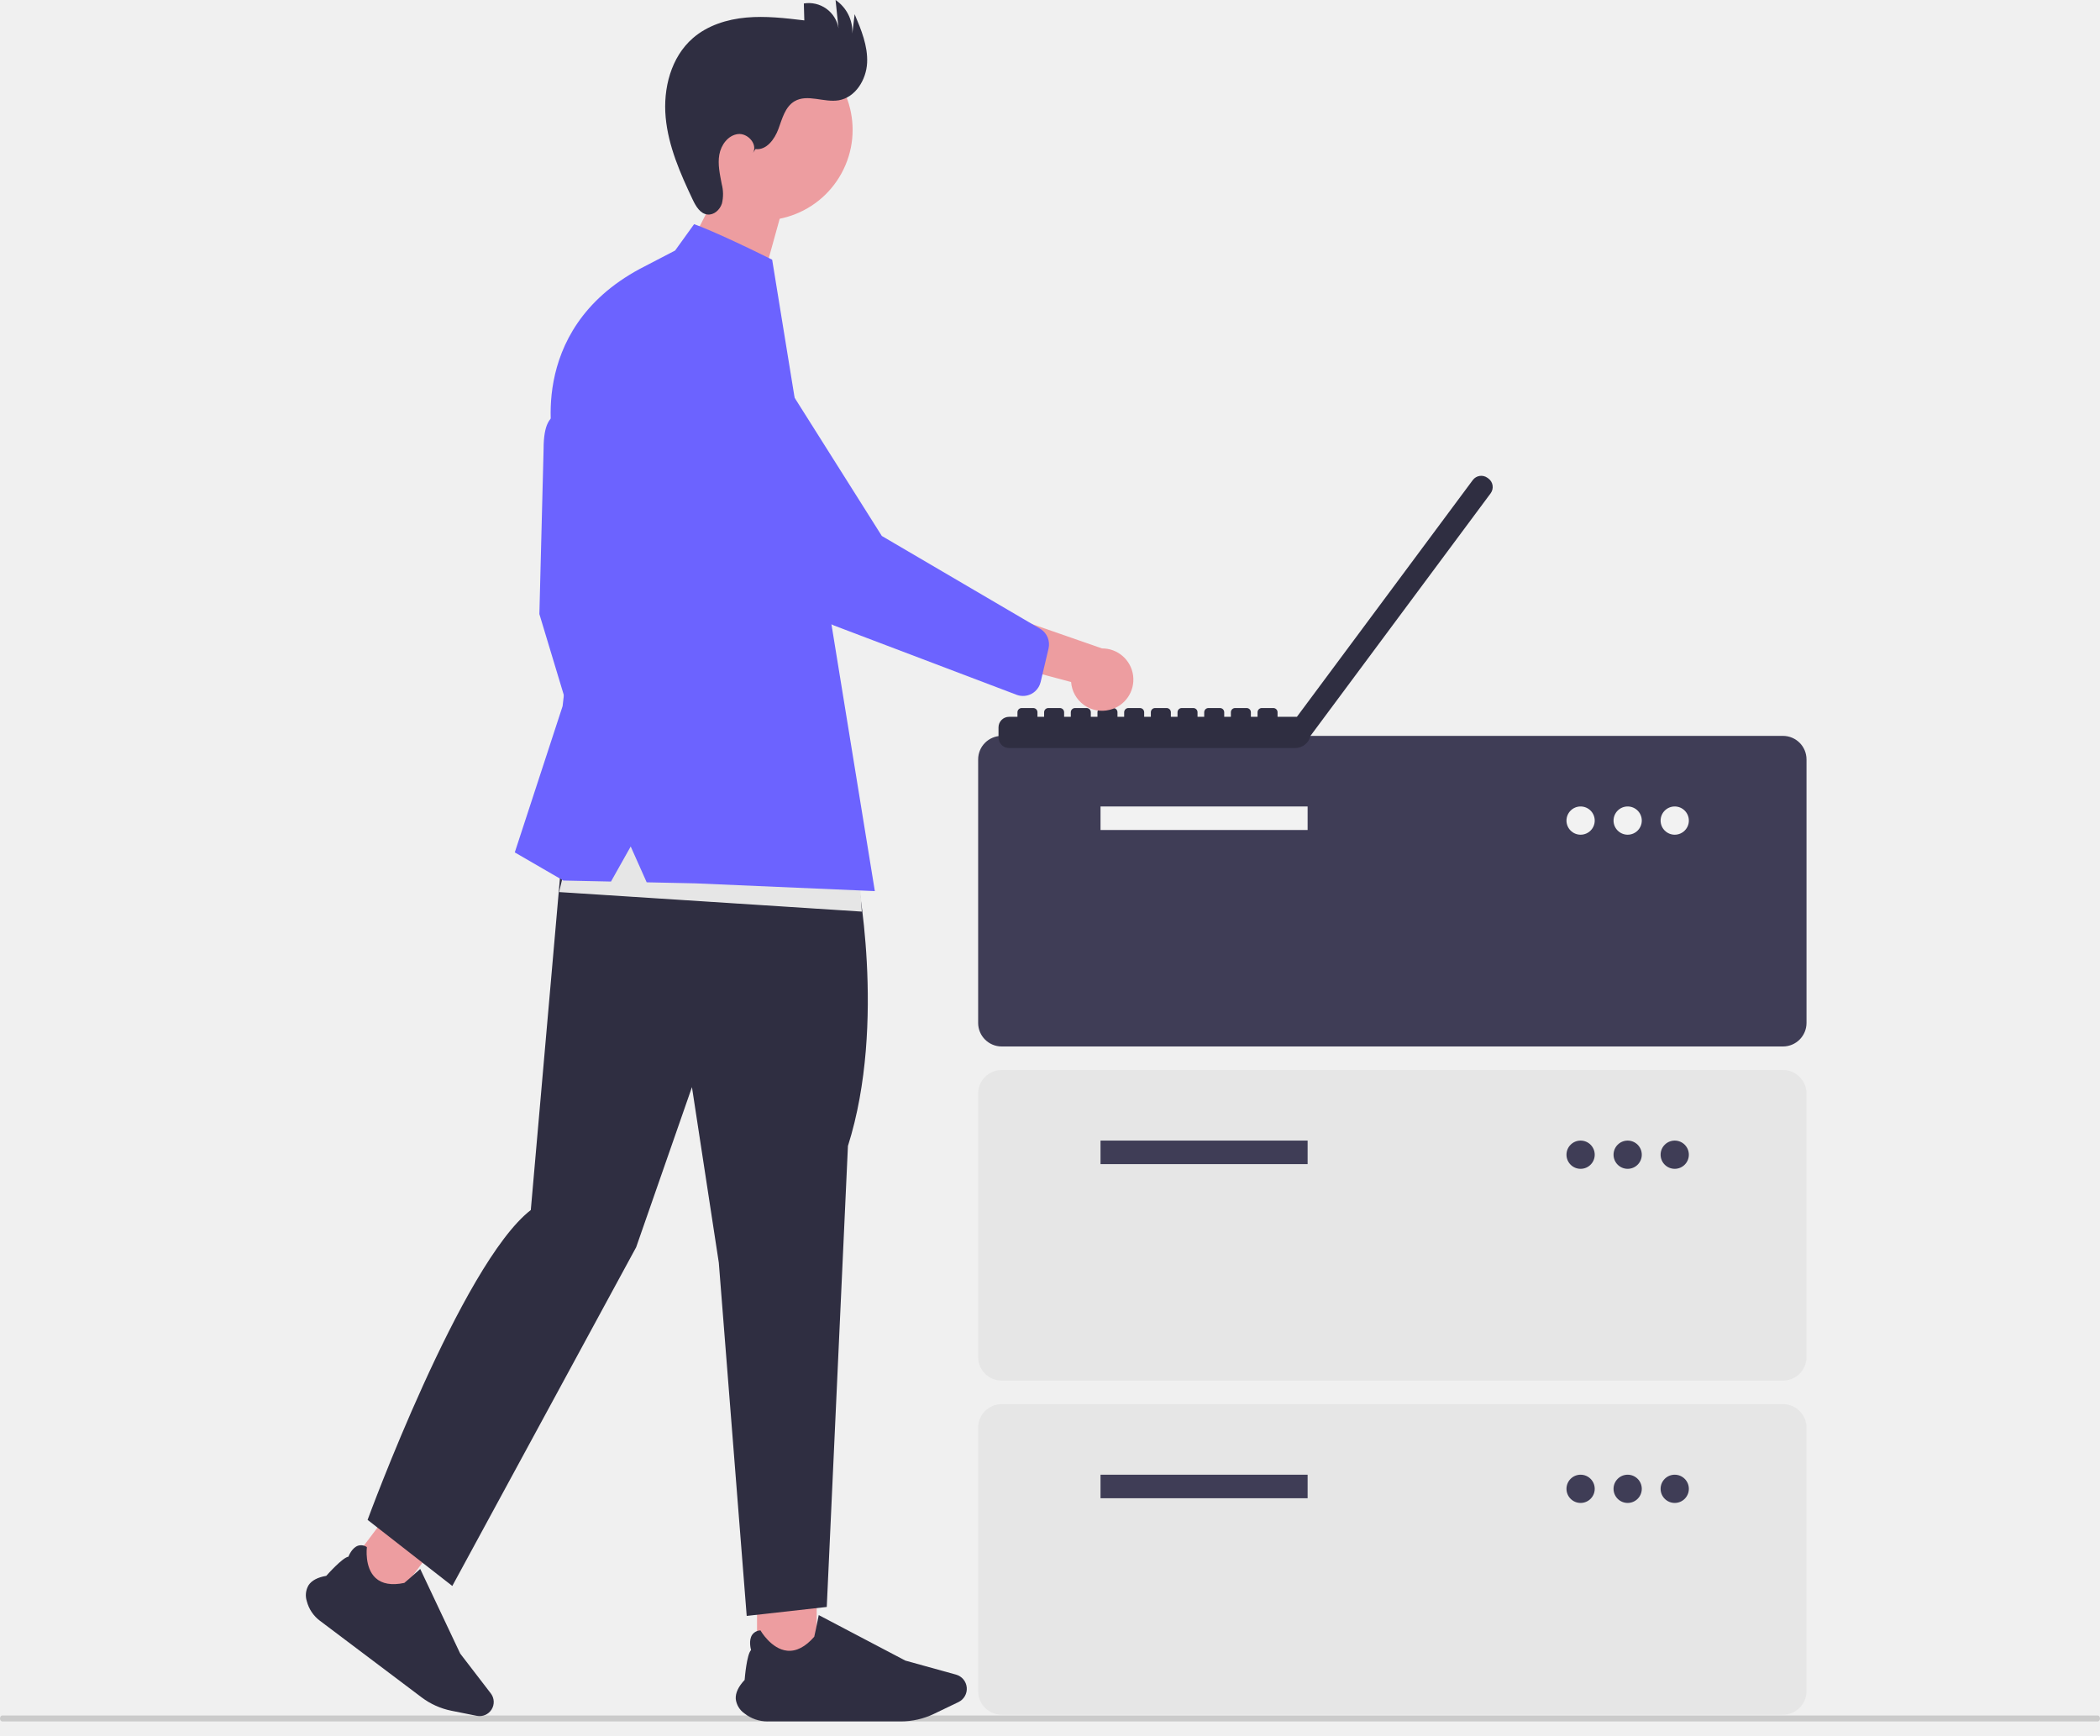
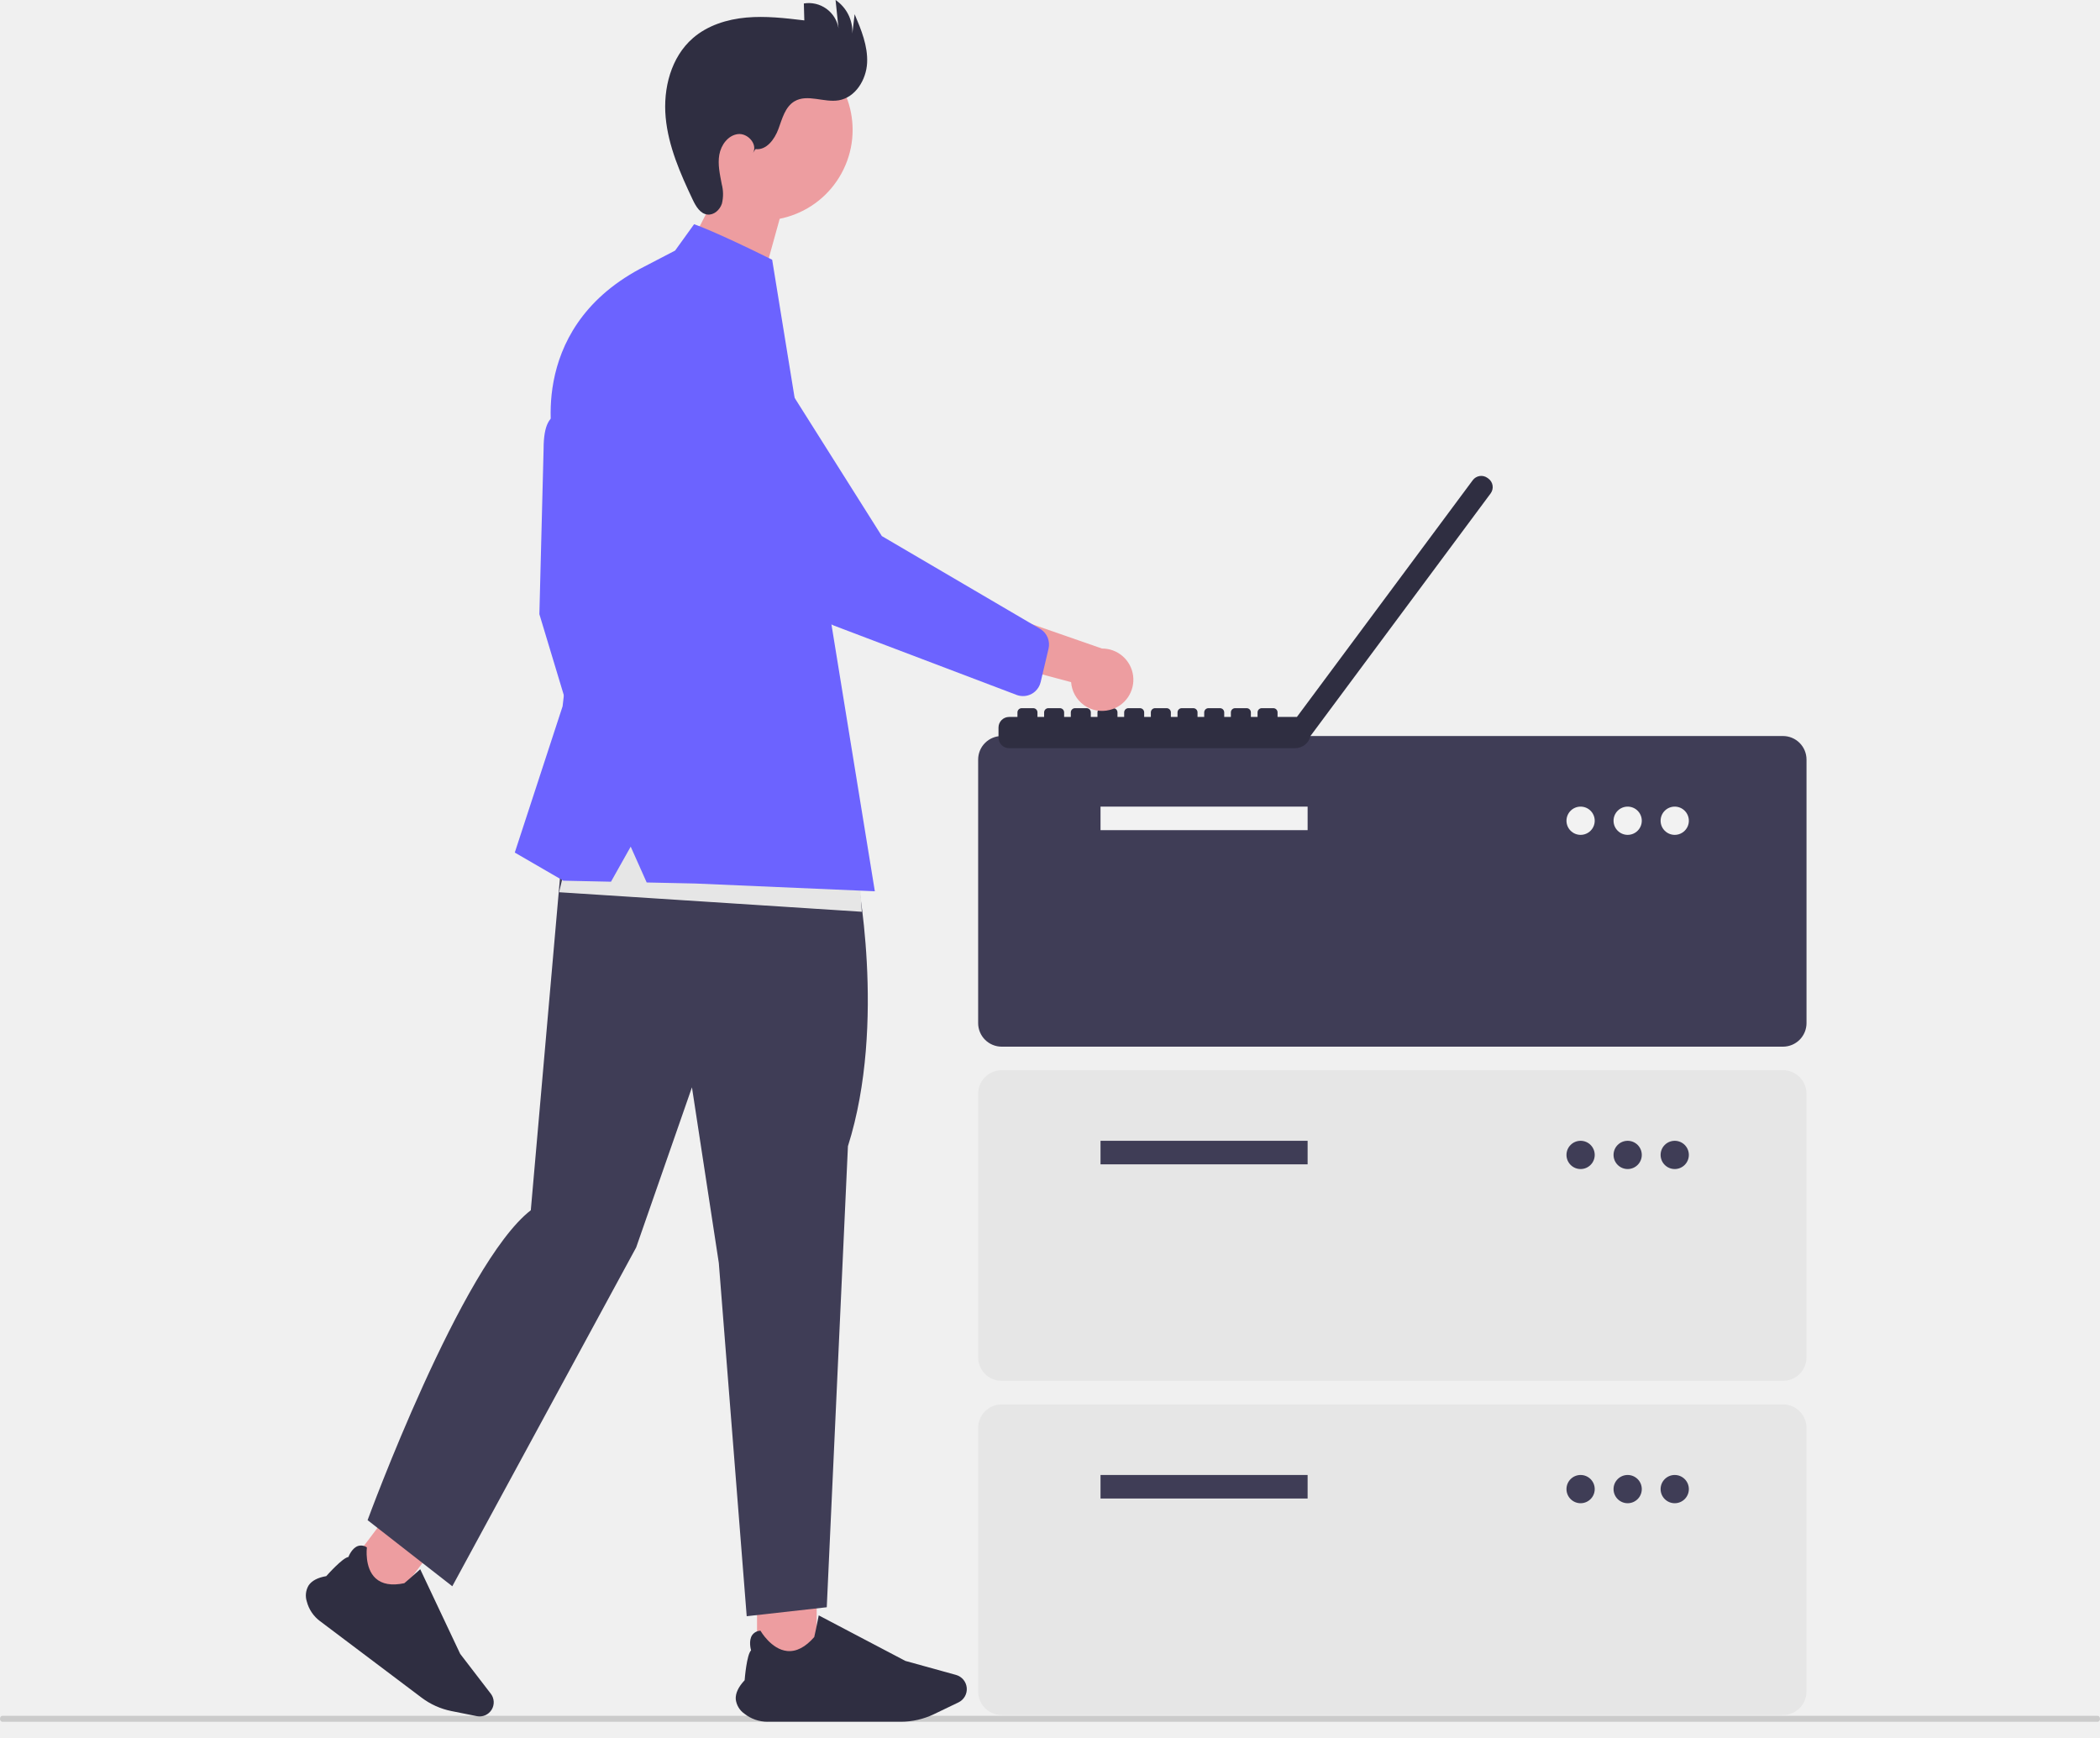
- <svg xmlns="http://www.w3.org/2000/svg" width="800" height="661.187" viewBox="0 0 800 661.187" role="img">
-   <g id="devops_illustration" transform="translate(-604 -249.388)">
-     <path id="floor" d="M926.654,741.64H128.347c-.468,0-.847-.5-.847-1.126s.379-1.126.847-1.126H926.654c.467,0,.847.5.847,1.126S927.121,741.64,926.654,741.64Z" transform="translate(476.5 163.634)" fill="#cbcbcb" />
-     <path id="hand_1" d="M4.753,0,28.6,6.653,21.925,30.746l-30.4-5.01Z" transform="translate(874.453 318.765)" fill="#ed9da0" />
-     <rect id="foot_1" width="21.736" height="22.812" transform="matrix(0.799, 0.602, -0.602, 0.799, 749.023, 829.795)" fill="#ed9da0" />
-     <path id="shoe_1" d="M11.656,38.742H60.149A27.968,27.968,0,0,0,72.193,36l8.94-4.3a5.369,5.369,0,0,0-.894-10.013L61.8,16.584,30.245,0l-.024.12c-.59,2.988-1.5,7.5-1.618,7.777-3.235,3.707-6.559,5.415-9.879,5.078-5.79-.587-9.64-7.274-9.678-7.341l-.029-.052-.059.006A3.84,3.84,0,0,0,5.977,7.213c-1.321,1.992-.516,5.059-.383,5.522C4.012,14.283,3.3,22.927,3.247,23.628.96,26.052-.127,28.383.012,30.556A7.461,7.461,0,0,0,3.14,35.8a13.543,13.543,0,0,0,8.512,2.948Z" transform="matrix(0.799, 0.602, -0.602, 0.799, 739.921, 828.973)" fill="#2F2E41" />
-     <rect id="foot_2" width="22.73" height="23.856" transform="translate(892.391 859.714)" fill="#ed9da0" />
-     <path id="shoe_2" d="M414.137,620.461h50.712a29.248,29.248,0,0,0,12.6-2.87l9.349-4.493a5.614,5.614,0,0,0-.935-10.471l-19.286-5.337-33-17.343-.025.125c-.617,3.125-1.573,7.846-1.692,8.133-3.384,3.877-6.86,5.663-10.331,5.31-6.055-.614-10.081-7.606-10.121-7.677l-.03-.054-.062.007a4.016,4.016,0,0,0-3.117,1.7c-1.382,2.083-.539,5.291-.4,5.775-1.655,1.618-2.4,10.658-2.454,11.391-2.392,2.535-3.529,4.973-3.384,7.245a7.8,7.8,0,0,0,3.271,5.482,14.163,14.163,0,0,0,8.9,3.082Z" transform="translate(482.326 284.81)" fill="#2F2E41" />
-     <path id="server_1" d="M892.977,526.726H595.338a8.975,8.975,0,0,1-8.965-8.965V417.353a8.975,8.975,0,0,1,8.965-8.965H892.977a8.975,8.975,0,0,1,8.965,8.965V517.761a8.975,8.975,0,0,1-8.965,8.965Z" transform="translate(390.255 121.383)" fill="#3F3D56" />
-     <rect id="server_1_bar" width="78.892" height="8.965" transform="translate(1023.247 556.665)" fill="#f2f2f2" />
-     <circle id="server_1_dot_1" cx="5.379" cy="5.379" r="5.379" transform="translate(1200.754 556.665)" fill="#f2f2f2" />
-     <circle id="server_1_dot_2" cx="5.379" cy="5.379" r="5.379" transform="translate(1218.684 556.665)" fill="#f2f2f2" />
-     <circle id="server_1_dot_3" cx="5.379" cy="5.379" r="5.379" transform="translate(1236.613 556.665)" fill="#f2f2f2" />
-     <path id="server_2" d="M892.977,639.78H595.338a8.976,8.976,0,0,1-8.965-8.965V530.407a8.975,8.975,0,0,1,8.965-8.965H892.977a8.975,8.975,0,0,1,8.965,8.965V630.815a8.975,8.975,0,0,1-8.965,8.965Z" transform="translate(390.255 135.632)" fill="#e6e6e6" />
-     <rect id="server_2_bar" width="78.892" height="8.965" transform="translate(1023.247 683.969)" fill="#3F3D56" />
-     <circle id="server_2_dot_1" cx="5.379" cy="5.379" r="5.379" transform="translate(1200.754 683.969)" fill="#3F3D56" />
-     <circle id="server_2_dot_2" cx="5.379" cy="5.379" r="5.379" transform="translate(1218.684 683.969)" fill="#3F3D56" />
-     <circle id="server_2_dot_3" cx="5.379" cy="5.379" r="5.379" transform="translate(1236.613 683.969)" fill="#3F3D56" />
-     <path id="server_3" d="M892.977,752.835H595.338a8.976,8.976,0,0,1-8.965-8.965V643.461a8.975,8.975,0,0,1,8.965-8.965H892.977a8.975,8.975,0,0,1,8.965,8.965V743.87A8.975,8.975,0,0,1,892.977,752.835Z" transform="translate(390.255 149.881)" fill="#e6e6e6" />
-     <rect id="server_3_bar" width="78.892" height="8.965" transform="translate(1023.247 811.273)" fill="#3F3D56" />
-     <circle id="server_3_dot_1" cx="5.379" cy="5.379" r="5.379" transform="translate(1200.754 811.273)" fill="#3F3D56" />
-     <circle id="server_3_dot_2" cx="5.379" cy="5.379" r="5.379" transform="translate(1218.684 811.273)" fill="#3F3D56" />
-     <circle id="server_3_dot_3" cx="5.379" cy="5.379" r="5.379" transform="translate(1236.613 811.273)" fill="#3F3D56" />
-     <path id="ladder" d="M779.9,321.431l-.329-.243-.008-.006a4.027,4.027,0,0,0-5.634.832l-66.995,90.2h-7.371v-1.732a1.611,1.611,0,0,0-1.611-1.611h-4.4a1.611,1.611,0,0,0-1.611,1.611v1.732H689.4v-1.732a1.611,1.611,0,0,0-1.611-1.611h-4.4a1.611,1.611,0,0,0-1.611,1.611v1.732h-2.537v-1.732a1.611,1.611,0,0,0-1.611-1.611h-4.4a1.611,1.611,0,0,0-1.611,1.611v1.732h-2.545v-1.732a1.611,1.611,0,0,0-1.611-1.611h-4.4a1.611,1.611,0,0,0-1.611,1.611v1.732h-2.537v-1.732a1.611,1.611,0,0,0-1.611-1.611h-4.4a1.611,1.611,0,0,0-1.611,1.611v1.732h-2.545v-1.732a1.611,1.611,0,0,0-1.611-1.611h-4.4a1.611,1.611,0,0,0-1.611,1.611v1.732h-2.545v-1.732a1.611,1.611,0,0,0-1.611-1.611h-4.4a1.611,1.611,0,0,0-1.611,1.611v1.732h-2.537v-1.732a1.611,1.611,0,0,0-1.611-1.611h-4.4a1.611,1.611,0,0,0-1.611,1.611v1.732h-2.545v-1.732a1.611,1.611,0,0,0-1.611-1.611h-4.4a1.611,1.611,0,0,0-1.611,1.611v1.732h-2.537v-1.732a1.611,1.611,0,0,0-1.611-1.611h-4.4a1.611,1.611,0,0,0-1.611,1.611v1.732h-3.189a4.027,4.027,0,0,0-4.027,4.027v3.842a4.027,4.027,0,0,0,4.027,4.027H706.266a6,6,0,0,0,5.875-4.782l.042.03,68.543-92.287.006-.008a4.028,4.028,0,0,0-.832-5.634Z" transform="translate(391.126 110.292)" fill="#2F2E41" />
-     <path id="arm_sleeve" d="M459.982,301.438s-10.181-7.8-10.181,11.252l-1.607,62.96,17.95,59.477,10.449-19.29-4.287-41.795Z" transform="translate(361.284 107.704)" fill="#6C63FF" />
-     <path id="pants" d="M576.211,456.635s11.806,57.493-3.148,104.676L565,736.947l-30.5,3.415L523.873,605.779l-10.232-66.9-21.25,61L422.345,728.95l-32.269-25.185s35.759-97.57,62.176-118.056l13.249-150.9Z" transform="translate(353.959 124.713)" fill="#2F2E41" />
-     <circle id="head" cx="34.55" cy="34.55" r="34.55" transform="translate(847.365 312.596) rotate(-61.337)" fill="#ed9da0" />
-     <path id="hair" d="M525.161,215.178c4.142.539,7.266-3.7,8.715-7.616s2.553-8.477,6.154-10.593c4.92-2.891,11.214.586,16.84-.368,6.353-1.077,10.484-7.81,10.808-14.246s-2.237-12.626-4.75-18.559l-.877,7.374a14.624,14.624,0,0,0-6.39-12.782l1.131,10.821a11.485,11.485,0,0,0-13.212-9.5l.178,6.447c-7.338-.873-14.74-1.746-22.1-1.082s-14.771,2.993-20.349,7.84c-8.344,7.25-11.391,19.189-10.368,30.2s5.566,21.346,10.3,31.334c1.191,2.513,2.839,5.349,5.6,5.669,2.482.288,4.754-1.787,5.525-4.164a15.092,15.092,0,0,0-.067-7.415c-.7-3.71-1.578-7.5-.922-11.219s3.331-7.391,7.078-7.847,7.582,3.828,5.78,7.145Z" transform="translate(366.648 91)" fill="#2F2E41" />
-     <path id="laptop" d="M442.685,314.316l-115.328-7.441,8.681-35.962,105.406,23.562Z" transform="translate(489.624 282.406)" fill="#e6e6e6" />
-     <path id="tshirt" d="M500.951,245.282l7.234-10.043s8.085,2.748,29.738,13.526l1.53,9.409,37.586,231.177L508.721,486.4l-18.6-.4-6.088-13.648-7.508,13.358-18.168-.387-18.486-10.717,18.218-55.726,5.894-50.9L454.87,320.03s-11.462-44.038,32.686-67.782Z" transform="translate(360.235 99.56)" fill="#6C63FF" />
-     <path id="hand_2" d="M637.043,403.594A11.808,11.808,0,0,1,622.358,393l-40.532-10.857,16.305-14.478,35.99,12.529a11.872,11.872,0,0,1,2.922,23.4Z" transform="translate(389.682 116.251)" fill="#ed9da0" />
-     <path id="arm" d="M630.867,410.23a6.916,6.916,0,0,1-5.615.446l-66.676-25.306a71.2,71.2,0,0,1-38.321-32.3l-27.805-49.6a22.256,22.256,0,0,1,33.208-29.641l48.126,76.28,60.566,35.509a6.931,6.931,0,0,1,2.947,7.371l-3.012,12.763a6.917,6.917,0,0,1-2.1,3.547,6.845,6.845,0,0,1-1.316.932Z" transform="translate(366.15 103.486)" fill="#6C63FF" />
+ <svg xmlns="http://www.w3.org/2000/svg" width="800" height="662" viewBox="0 0 800 662" fill="none">
+   <g id="devops_illustraction 1" clip-path="url(#clip0_202_2)">
+     <g id="devops_illustration">
+       <path id="floor" d="M799.154 655.886H0.847C0.379 655.886 0 655.386 0 654.76C0 654.134 0.379 653.634 0.847 653.634H799.154C799.621 653.634 800.001 654.134 800.001 654.76C800.001 655.386 799.621 655.886 799.154 655.886Z" fill="#CBCBCB" />
+       <g id="Server 3">
+         <path id="server_1" d="M679.232 398.721H381.593C379.216 398.718 376.937 397.773 375.257 396.092C373.576 394.412 372.631 392.133 372.628 389.756V289.348C372.631 286.971 373.576 284.692 375.257 283.012C376.937 281.331 379.216 280.386 381.593 280.383H679.232C681.609 280.386 683.888 281.331 685.568 283.012C687.249 284.692 688.194 286.971 688.197 289.348V389.756C688.194 392.133 687.249 394.412 685.568 396.092C683.888 397.773 681.609 398.718 679.232 398.721Z" fill="#3F3D56" />
+         <path id="server_1_bar" d="M498.139 307.277H419.247V316.242H498.139V307.277Z" fill="#F2F2F2" />
+         <path id="server_1_dot_1" d="M602.133 318.035C605.104 318.035 607.512 315.627 607.512 312.656C607.512 309.685 605.104 307.277 602.133 307.277C599.162 307.277 596.754 309.685 596.754 312.656C596.754 315.627 599.162 318.035 602.133 318.035Z" fill="#F2F2F2" />
+         <path id="server_1_dot_2" d="M620.063 318.035C623.034 318.035 625.442 315.627 625.442 312.656C625.442 309.685 623.034 307.277 620.063 307.277C617.092 307.277 614.684 309.685 614.684 312.656C614.684 315.627 617.092 318.035 620.063 318.035Z" fill="#F2F2F2" />
+         <path id="server_1_dot_3" d="M637.992 318.035C640.963 318.035 643.371 315.627 643.371 312.656C643.371 309.685 640.963 307.277 637.992 307.277C635.021 307.277 632.613 309.685 632.613 312.656C632.613 315.627 635.021 318.035 637.992 318.035Z" fill="#F2F2F2" />
+       </g>
+       <g id="Server 2">
+         <path id="server_2" d="M679.232 526.024H381.593C379.216 526.021 376.938 525.076 375.257 523.395C373.576 521.714 372.631 519.436 372.628 517.059V416.651C372.631 414.274 373.576 411.995 375.257 410.315C376.937 408.634 379.216 407.689 381.593 407.686H679.232C681.609 407.689 683.888 408.634 685.568 410.315C687.249 411.995 688.194 414.274 688.197 416.651V517.059C688.194 519.436 687.249 521.715 685.568 523.395C683.888 525.076 681.609 526.021 679.232 526.024Z" fill="#E6E6E6" />
+         <path id="server_2_bar" d="M498.139 434.581H419.247V443.546H498.139V434.581Z" fill="#3F3D56" />
+         <path id="server_2_dot_1" d="M602.133 445.339C605.104 445.339 607.512 442.931 607.512 439.96C607.512 436.989 605.104 434.581 602.133 434.581C599.162 434.581 596.754 436.989 596.754 439.96C596.754 442.931 599.162 445.339 602.133 445.339Z" fill="#3F3D56" />
+         <path id="server_2_dot_2" d="M620.063 445.339C623.034 445.339 625.442 442.931 625.442 439.96C625.442 436.989 623.034 434.581 620.063 434.581C617.092 434.581 614.684 436.989 614.684 439.96C614.684 442.931 617.092 445.339 620.063 445.339Z" fill="#3F3D56" />
+         <path id="server_2_dot_3" d="M637.992 445.339C640.963 445.339 643.371 442.931 643.371 439.96C643.371 436.989 640.963 434.581 637.992 434.581C635.021 434.581 632.613 436.989 632.613 439.96C632.613 442.931 635.021 445.339 637.992 445.339Z" fill="#3F3D56" />
+       </g>
+       <g id="Server 1">
+         <path id="server_3" d="M679.232 653.328H381.593C379.216 653.325 376.938 652.38 375.257 650.699C373.576 649.018 372.631 646.74 372.628 644.363V543.954C372.631 541.577 373.576 539.298 375.257 537.618C376.937 535.937 379.216 534.992 381.593 534.989H679.232C681.609 534.992 683.888 535.937 685.568 537.618C687.249 539.298 688.194 541.577 688.197 543.954V644.363C688.194 646.74 687.249 649.019 685.568 650.699C683.888 652.38 681.609 653.325 679.232 653.328Z" fill="#E6E6E6" />
+         <path id="server_3_bar" d="M498.139 561.885H419.247V570.85H498.139V561.885Z" fill="#3F3D56" />
+         <path id="server_3_dot_1" d="M602.133 572.643C605.104 572.643 607.512 570.235 607.512 567.264C607.512 564.293 605.104 561.885 602.133 561.885C599.162 561.885 596.754 564.293 596.754 567.264C596.754 570.235 599.162 572.643 602.133 572.643Z" fill="#3F3D56" />
+         <path id="server_3_dot_2" d="M620.063 572.643C623.034 572.643 625.442 570.235 625.442 567.264C625.442 564.293 623.034 561.885 620.063 561.885C617.092 561.885 614.684 564.293 614.684 567.264C614.684 570.235 617.092 572.643 620.063 572.643Z" fill="#3F3D56" />
+         <path id="server_3_dot_3" d="M637.992 572.643C640.963 572.643 643.371 570.235 643.371 567.264C643.371 564.293 640.963 561.885 637.992 561.885C635.021 561.885 632.613 564.293 632.613 567.264C632.613 570.235 635.021 572.643 637.992 572.643Z" fill="#3F3D56" />
+       </g>
+       <path id="ladder" d="M567.026 182.335L566.697 182.092L566.689 182.086C566.264 181.771 565.782 181.542 565.269 181.413C564.756 181.284 564.223 181.258 563.7 181.335C563.176 181.412 562.674 181.592 562.22 181.864C561.766 182.135 561.37 182.493 561.055 182.918L494.06 273.118H486.689V271.386C486.689 270.959 486.519 270.549 486.217 270.247C485.915 269.945 485.505 269.775 485.078 269.775H480.678C480.251 269.775 479.841 269.945 479.539 270.247C479.237 270.549 479.067 270.959 479.067 271.386V273.118H476.526V271.386C476.526 270.959 476.356 270.549 476.054 270.247C475.752 269.945 475.342 269.775 474.915 269.775H470.515C470.088 269.775 469.678 269.945 469.376 270.247C469.074 270.549 468.904 270.959 468.904 271.386V273.118H466.367V271.386C466.367 270.959 466.197 270.549 465.895 270.247C465.593 269.945 465.183 269.775 464.756 269.775H460.356C459.929 269.775 459.519 269.945 459.217 270.247C458.915 270.549 458.745 270.959 458.745 271.386V273.118H456.2V271.386C456.2 270.959 456.03 270.549 455.728 270.247C455.426 269.945 455.016 269.775 454.589 269.775H450.189C449.762 269.775 449.352 269.945 449.05 270.247C448.748 270.549 448.578 270.959 448.578 271.386V273.118H446.041V271.386C446.041 270.959 445.871 270.549 445.569 270.247C445.267 269.945 444.857 269.775 444.43 269.775H440.03C439.603 269.775 439.193 269.945 438.891 270.247C438.589 270.549 438.419 270.959 438.419 271.386V273.118H435.874V271.386C435.874 270.959 435.704 270.549 435.402 270.247C435.1 269.945 434.69 269.775 434.263 269.775H429.863C429.436 269.775 429.026 269.945 428.724 270.247C428.422 270.549 428.252 270.959 428.252 271.386V273.118H425.707V271.386C425.707 270.959 425.537 270.549 425.235 270.247C424.933 269.945 424.523 269.775 424.096 269.775H419.696C419.269 269.775 418.859 269.945 418.557 270.247C418.255 270.549 418.085 270.959 418.085 271.386V273.118H415.548V271.386C415.548 270.959 415.378 270.549 415.076 270.247C414.774 269.945 414.364 269.775 413.937 269.775H409.537C409.11 269.775 408.7 269.945 408.398 270.247C408.096 270.549 407.926 270.959 407.926 271.386V273.118H405.381V271.386C405.381 270.959 405.211 270.549 404.909 270.247C404.607 269.945 404.197 269.775 403.77 269.775H399.37C398.943 269.775 398.533 269.945 398.231 270.247C397.929 270.549 397.759 270.959 397.759 271.386V273.118H395.222V271.386C395.222 270.959 395.052 270.549 394.75 270.247C394.448 269.945 394.038 269.775 393.611 269.775H389.211C388.784 269.775 388.374 269.945 388.072 270.247C387.77 270.549 387.6 270.959 387.6 271.386V273.118H384.411C383.343 273.118 382.319 273.542 381.563 274.297C380.808 275.053 380.384 276.077 380.384 277.145V280.987C380.384 282.055 380.808 283.079 381.563 283.835C382.319 284.59 383.343 285.014 384.411 285.014H493.392C494.772 285.014 496.109 284.538 497.18 283.667C498.25 282.796 498.987 281.583 499.267 280.232L499.309 280.262L567.852 187.975L567.858 187.967C568.495 187.109 568.764 186.034 568.608 184.978C568.452 183.921 567.883 182.97 567.026 182.333V182.335Z" fill="#2F2E41" />
+       <g id="Upper_body">
+         <path id="hand_1" d="M275.206 69.377L299.053 76.03L292.378 100.123L261.978 95.113L275.206 69.377Z" fill="#ED9DA0" />
+         <path id="head" d="M320.569 66.036C329.722 49.293 323.569 28.3 306.825 19.148C290.082 9.995 269.09 16.149 259.937 32.892C250.785 49.635 256.938 70.628 273.681 79.78C290.424 88.933 311.417 82.779 320.569 66.036Z" fill="#ED9DA0" />
+         <path id="hair" d="M287.809 56.79C291.951 57.329 295.075 53.09 296.524 49.174C297.973 45.258 299.077 40.697 302.678 38.581C307.598 35.69 313.892 39.167 319.518 38.213C325.871 37.136 330.002 30.403 330.326 23.967C330.65 17.531 328.089 11.341 325.576 5.408L324.699 12.782C324.816 10.283 324.29 7.795 323.172 5.557C322.053 3.319 320.379 1.406 318.309 0L319.44 10.821C319.199 9.328 318.666 7.898 317.871 6.612C317.075 5.326 316.034 4.21 314.807 3.327C313.579 2.445 312.19 1.813 310.717 1.469C309.245 1.125 307.72 1.074 306.228 1.321L306.406 7.768C299.068 6.895 291.666 6.022 284.306 6.686C276.946 7.35 269.535 9.679 263.957 14.526C255.613 21.776 252.566 33.715 253.589 44.726C254.612 55.737 259.155 66.072 263.889 76.06C265.08 78.573 266.728 81.409 269.489 81.729C271.971 82.017 274.243 79.942 275.014 77.565C275.609 75.126 275.586 72.578 274.947 70.15C274.247 66.44 273.369 62.65 274.025 58.931C274.681 55.212 277.356 51.54 281.103 51.084C284.85 50.628 288.685 54.912 286.883 58.229L287.809 56.79Z" fill="#2F2E41" />
+       </g>
+       <g id="Lower_body">
+         <path id="foot_1" d="M162.39 593.492L145.023 580.407L131.29 598.634L148.657 611.719L162.39 593.492Z" fill="#ED9DA0" />
+         <path id="shoe_1" d="M121.911 617.557L160.657 646.749C163.991 649.255 167.843 650.984 171.931 651.809L181.663 653.755C182.735 653.97 183.846 653.852 184.849 653.418C185.853 652.984 186.699 652.254 187.277 651.326C187.854 650.398 188.135 649.316 188.081 648.225C188.028 647.133 187.642 646.084 186.976 645.217L175.316 630.039L160.087 597.792L159.995 597.874C157.725 599.906 154.282 602.963 154.021 603.114C149.204 604.128 145.52 603.492 143.07 601.224C138.798 597.269 139.747 589.609 139.757 589.532L139.765 589.473L139.714 589.442C139.23 589.108 138.675 588.889 138.092 588.803C137.51 588.717 136.915 588.766 136.354 588.946C134.1 589.743 132.896 592.678 132.724 593.128C130.528 593.412 124.756 599.89 124.291 600.418C121.005 600.978 118.733 602.186 117.536 604.006C117.004 604.915 116.671 605.926 116.557 606.973C116.444 608.019 116.553 609.078 116.878 610.079C117.651 613.073 119.425 615.712 121.905 617.559L121.911 617.557Z" fill="#2F2E41" />
+         <path id="foot_2" d="M311.121 610.326H288.391V634.182H311.121V610.326Z" fill="#ED9DA0" />
+         <path id="shoe_2" d="M292.463 655.883H343.175C347.536 655.878 351.842 654.897 355.775 653.013L365.124 648.52C366.154 648.025 367.008 647.228 367.573 646.234C368.138 645.241 368.386 644.099 368.284 642.961C368.183 641.822 367.736 640.742 367.004 639.865C366.273 638.987 365.29 638.354 364.189 638.049L344.903 632.712L311.903 615.369L311.878 615.494C311.261 618.619 310.305 623.34 310.186 623.627C306.802 627.504 303.326 629.29 299.855 628.937C293.8 628.323 289.774 621.331 289.734 621.26L289.704 621.206L289.642 621.213C289.027 621.239 288.426 621.405 287.885 621.7C287.345 621.995 286.88 622.41 286.525 622.913C285.143 624.996 285.986 628.204 286.125 628.688C284.47 630.306 283.725 639.346 283.671 640.079C281.279 642.614 280.142 645.052 280.287 647.324C280.415 648.417 280.772 649.47 281.336 650.415C281.9 651.36 282.657 652.175 283.558 652.806C286.086 654.819 289.227 655.906 292.458 655.888L292.463 655.883Z" fill="#2F2E41" />
+         <path id="pants" d="M326.17 331.96C326.17 331.96 337.976 389.453 323.022 436.636L314.959 612.272L284.459 615.687L273.832 481.104L263.6 414.204L242.35 475.204L172.304 604.275L140.035 579.09C140.035 579.09 175.794 481.52 202.211 461.034L215.46 310.134L326.17 331.96Z" fill="#3F3D56" />
+         <path id="laptop" d="M328.309 347.334L212.981 339.893L221.662 303.931L327.068 327.493L328.309 347.334Z" fill="#E6E6E6" />
+       </g>
+       <g id="mid body">
+         <path id="arm_sleeve" d="M217.266 159.754C217.266 159.754 207.085 151.954 207.085 171.006L205.478 233.966L223.428 293.443L233.877 274.153L229.59 232.358L217.266 159.754Z" fill="#6C63FF" />
+         <path id="hand_2" d="M422.725 270.457C421.052 270.882 419.306 270.935 417.61 270.612C415.914 270.29 414.309 269.599 412.909 268.589C411.509 267.579 410.347 266.274 409.506 264.766C408.665 263.259 408.164 261.585 408.04 259.863L367.508 249.006L383.813 234.528L419.803 247.057C422.712 247.036 425.527 248.083 427.714 250.001C429.902 251.918 431.309 254.571 431.67 257.458C432.03 260.344 431.318 263.262 429.669 265.658C428.021 268.055 425.55 269.762 422.725 270.457Z" fill="#ED9DA0" />
+         <path id="tshirt" d="M257.186 95.454L264.42 85.411C264.42 85.411 272.505 88.159 294.158 98.937L295.688 108.346L333.274 339.523L264.956 336.572L246.356 336.172L240.268 322.524L232.76 335.882L214.592 335.495L196.106 324.778L214.324 269.052L220.218 218.152L211.105 170.202C211.105 170.202 199.643 126.164 243.791 102.42L257.186 95.454Z" fill="#6C63FF" />
+         <path id="arm" d="M393.017 264.328C392.165 264.792 391.224 265.072 390.257 265.149C389.29 265.225 388.317 265.098 387.402 264.774L320.726 239.468C304.46 233.701 290.842 222.223 282.405 207.168L254.6 157.568C250.669 153.164 248.649 147.38 248.984 141.486C249.318 135.593 251.98 130.074 256.384 126.143C260.787 122.213 266.572 120.193 272.465 120.527C278.358 120.861 283.877 123.523 287.808 127.927L335.934 204.207L396.5 239.716C397.687 240.495 398.606 241.62 399.133 242.938C399.66 244.256 399.77 245.704 399.447 247.087L396.435 259.85C396.112 261.218 395.379 262.456 394.335 263.397C393.935 263.758 393.493 264.071 393.019 264.329L393.017 264.328Z" fill="#6C63FF" />
+       </g>
+     </g>
  </g>
+   <defs>
+     <clipPath id="clip0_202_2">
+       <rect width="800" height="661.187" fill="white" />
+     </clipPath>
+   </defs>
</svg>
